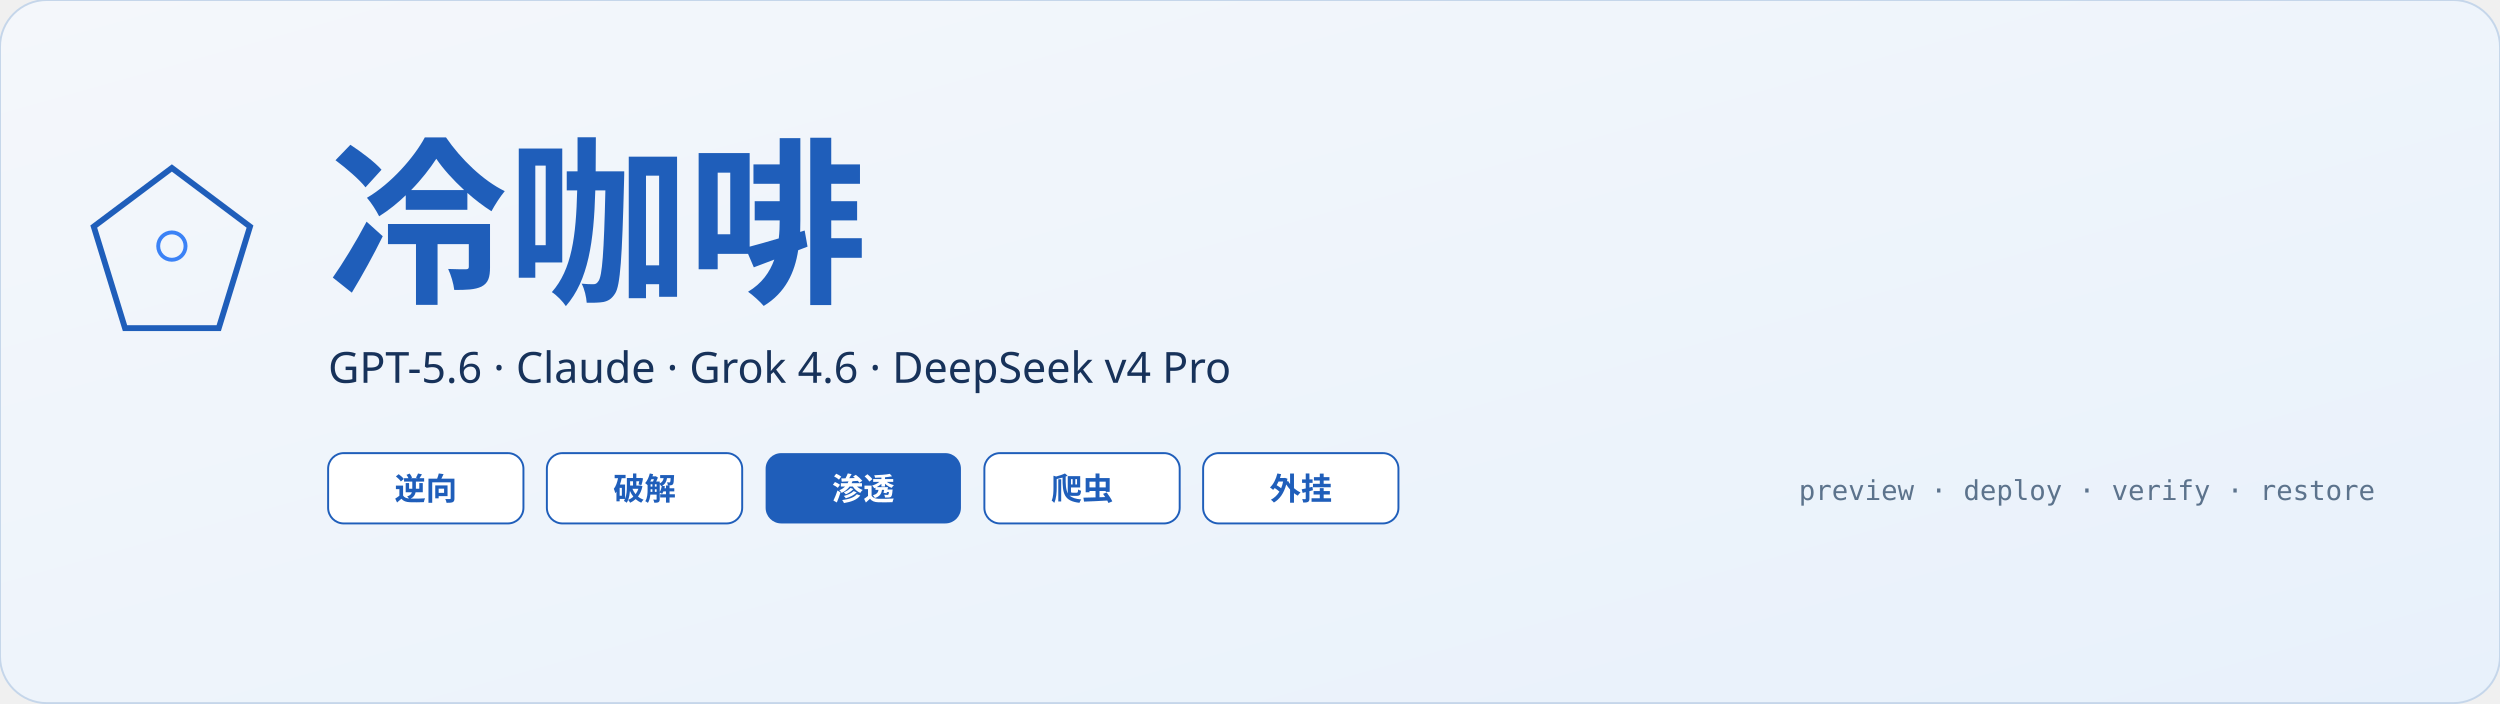
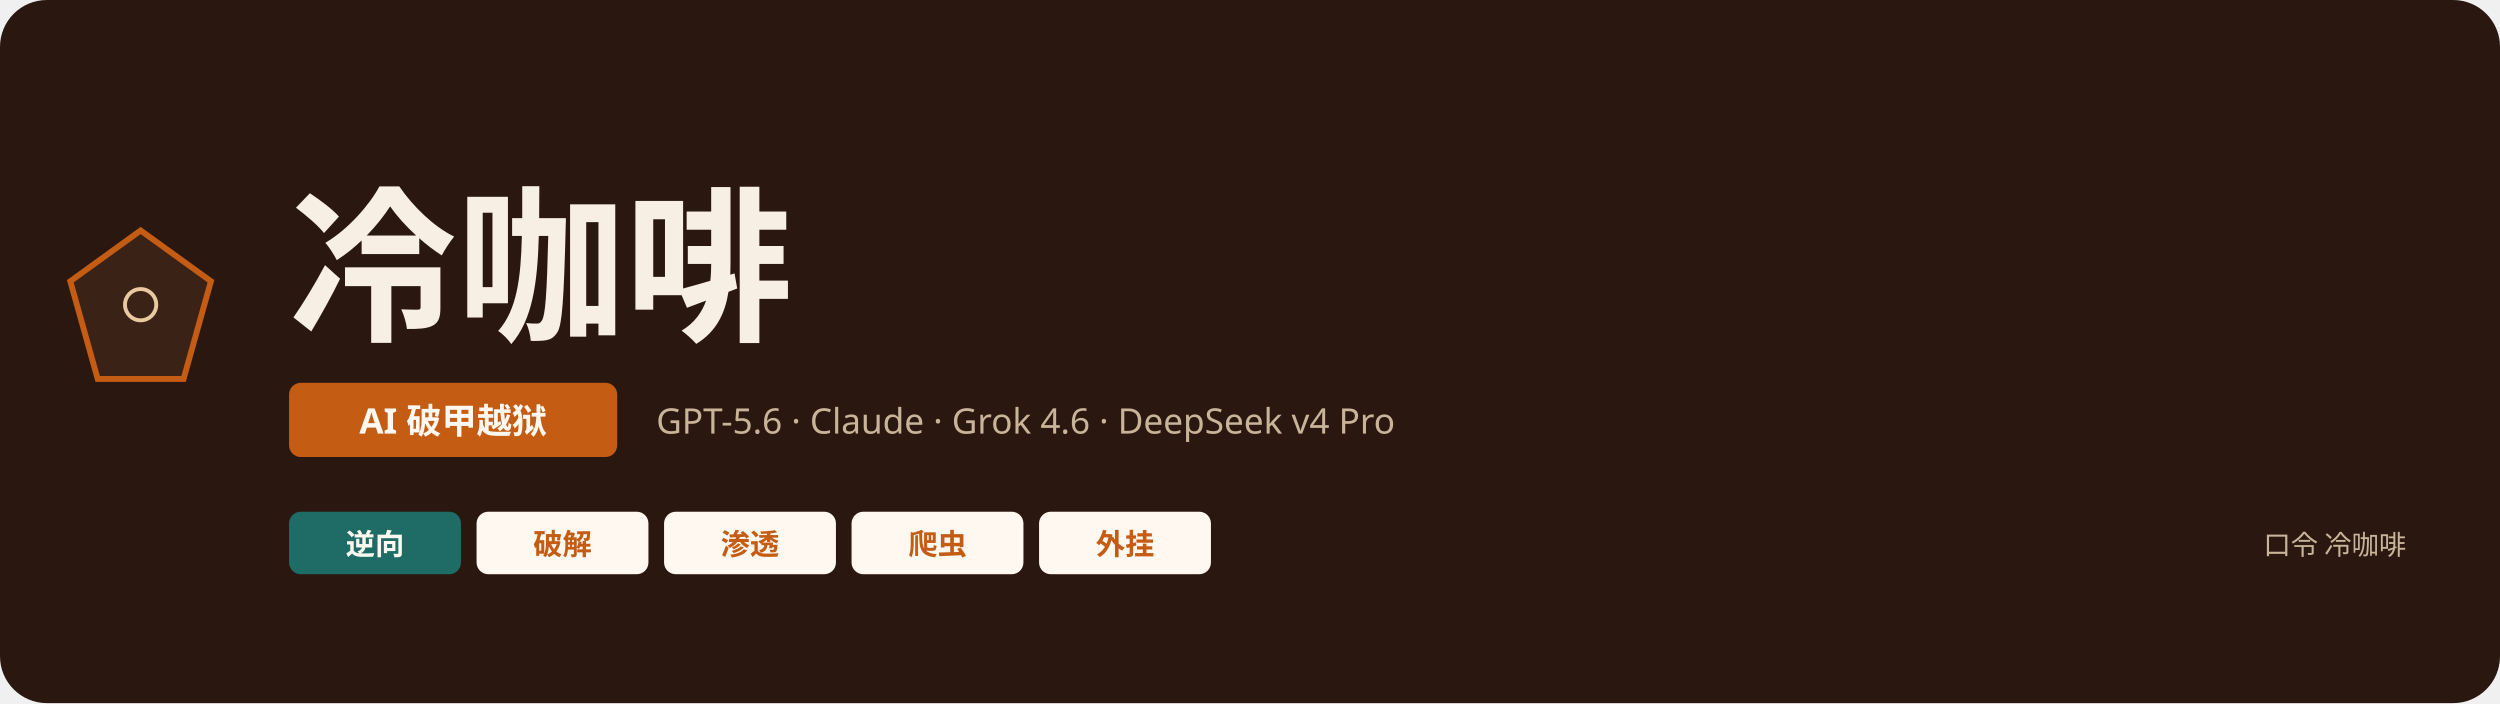
- <svg xmlns="http://www.w3.org/2000/svg" viewBox="0 0 1280 360" role="img" aria-labelledby="t d">
-   <defs>
-     <linearGradient id="paper" x1="0" y1="0" x2="1" y2="1">
-       <stop offset="0" stop-color="#F4F7FB" />
-       <stop offset="1" stop-color="#E8F1FB" />
-     </linearGradient>
-   </defs>
-   <rect width="1280" height="360" rx="24" fill="url(#paper)" stroke="#C5D6EA" />
-   <polygon points="88,86 128,116 112,168 64,168 48,116" fill="none" stroke="#1F5EBA" stroke-width="3" />
-   <circle cx="88" cy="126" r="7" fill="none" stroke="#3B82F6" stroke-width="2" />
-   <text x="168" y="148" fill="#1F5EBA" font-family="Microsoft YaHei,Segoe UI,sans-serif" font-size="92" font-weight="700">冷咖啡</text>
-   <text x="168" y="196" fill="#17325A" font-family="Microsoft YaHei,Segoe UI,sans-serif" font-size="22">GPT-5.6 · Claude · Grok 4.6 · DeepSeek v4 Pro</text>
-   <g font-family="Microsoft YaHei,Segoe UI,sans-serif" font-size="16" font-weight="700">
-     <rect x="168" y="232" width="100" height="36" rx="8" fill="#FFFFFF" stroke="#1F5EBA" />
-     <text x="218" y="256" text-anchor="middle" fill="#1F5EBA">逆向</text>
-     <rect x="280" y="232" width="100" height="36" rx="8" fill="#FFFFFF" stroke="#1F5EBA" />
-     <text x="330" y="256" text-anchor="middle" fill="#1F5EBA">破解</text>
-     <rect x="392" y="232" width="100" height="36" rx="8" fill="#1F5EBA" />
-     <text x="442" y="256" text-anchor="middle" fill="#FFFFFF">渗透</text>
-     <rect x="504" y="232" width="100" height="36" rx="8" fill="#FFFFFF" stroke="#1F5EBA" />
-     <text x="554" y="256" text-anchor="middle" fill="#1F5EBA">爬虫</text>
-     <rect x="616" y="232" width="100" height="36" rx="8" fill="#FFFFFF" stroke="#1F5EBA" />
-     <text x="666" y="256" text-anchor="middle" fill="#1F5EBA">外挂</text>
+ <svg xmlns="http://www.w3.org/2000/svg" viewBox="0 0 1280 360" role="img" aria-labelledby="t">
+   <rect width="1280" height="360" rx="24" fill="#2A1810" />
+   <polygon points="72,118 108,144 94,194 50,194 36,144" fill="#3A2216" stroke="#C45C14" stroke-width="3" />
+   <circle cx="72" cy="156" r="8" fill="none" stroke="#E8C9A0" stroke-width="2" />
+   <text x="148" y="168" fill="#F7EFE3" font-family="Microsoft YaHei,Segoe UI,sans-serif" font-size="86" font-weight="700">冷咖啡</text>
+   <rect x="148" y="196" width="168" height="38" rx="6" fill="#C45C14" />
+   <text x="232" y="222" text-anchor="middle" fill="#FFF8F0" font-family="Microsoft YaHei,sans-serif" font-size="18" font-weight="700">AI 破甲越狱</text>
+   <text x="336" y="222" fill="#C9B49A" font-family="Microsoft YaHei,sans-serif" font-size="18">GPT-5.6 · Claude · Grok 4.6 · DeepSeek v4 Pro</text>
+   <g font-family="Microsoft YaHei,sans-serif" font-size="15" font-weight="700">
+     <rect x="148" y="262" width="88" height="32" rx="6" fill="#1F6B66" />
+     <text x="192" y="284" text-anchor="middle" fill="#FFF8F0">逆向</text>
+     <rect x="244" y="262" width="88" height="32" rx="6" fill="#FFF8F0" />
+     <text x="288" y="284" text-anchor="middle" fill="#C45C14">破解</text>
+     <rect x="340" y="262" width="88" height="32" rx="6" fill="#FFF8F0" />
+     <text x="384" y="284" text-anchor="middle" fill="#C45C14">渗透</text>
+     <rect x="436" y="262" width="88" height="32" rx="6" fill="#FFF8F0" />
+     <text x="480" y="284" text-anchor="middle" fill="#C45C14">爬虫</text>
+     <rect x="532" y="262" width="88" height="32" rx="6" fill="#FFF8F0" />
+     <text x="576" y="284" text-anchor="middle" fill="#C45C14">外挂</text>
  </g>
-   <text x="1216" y="256" text-anchor="end" fill="#5C738C" font-family="Consolas,ui-monospace,monospace" font-size="14">preview · deploy · verify · restore</text>
+   <text x="1232" y="284" text-anchor="end" fill="#C9B49A" font-family="Consolas,monospace" font-size="14">口令 冷咖啡</text>
</svg>
